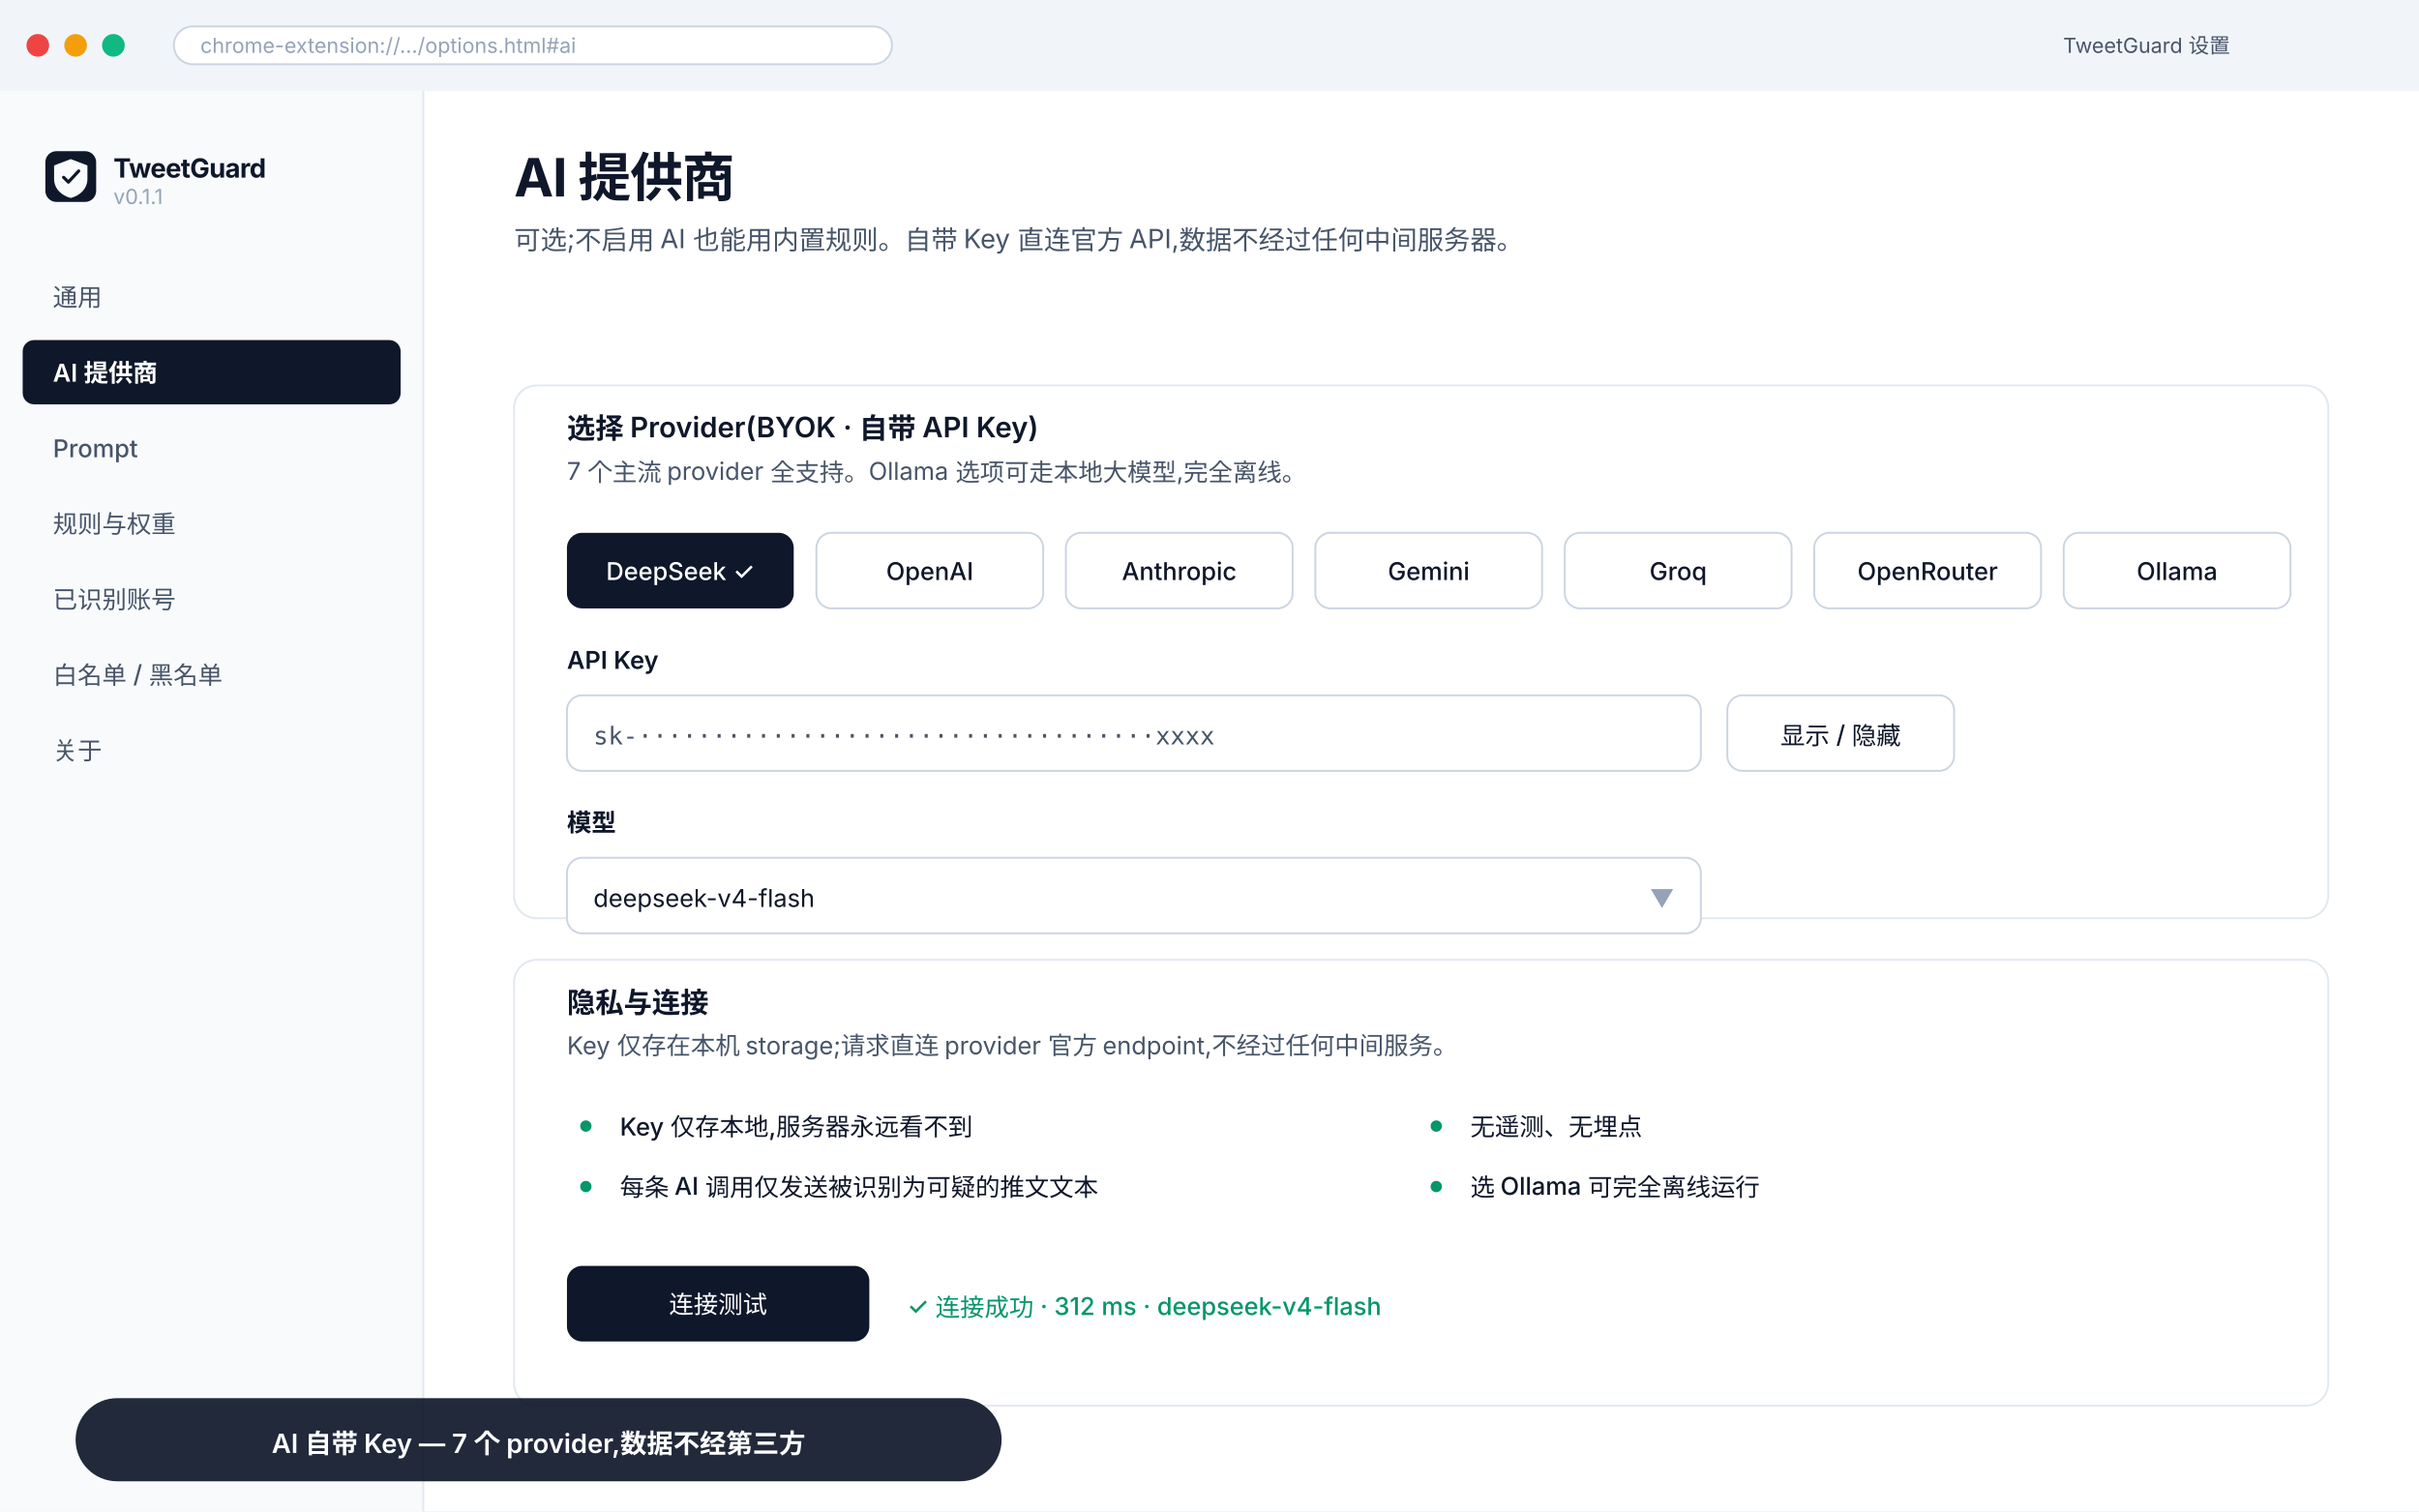
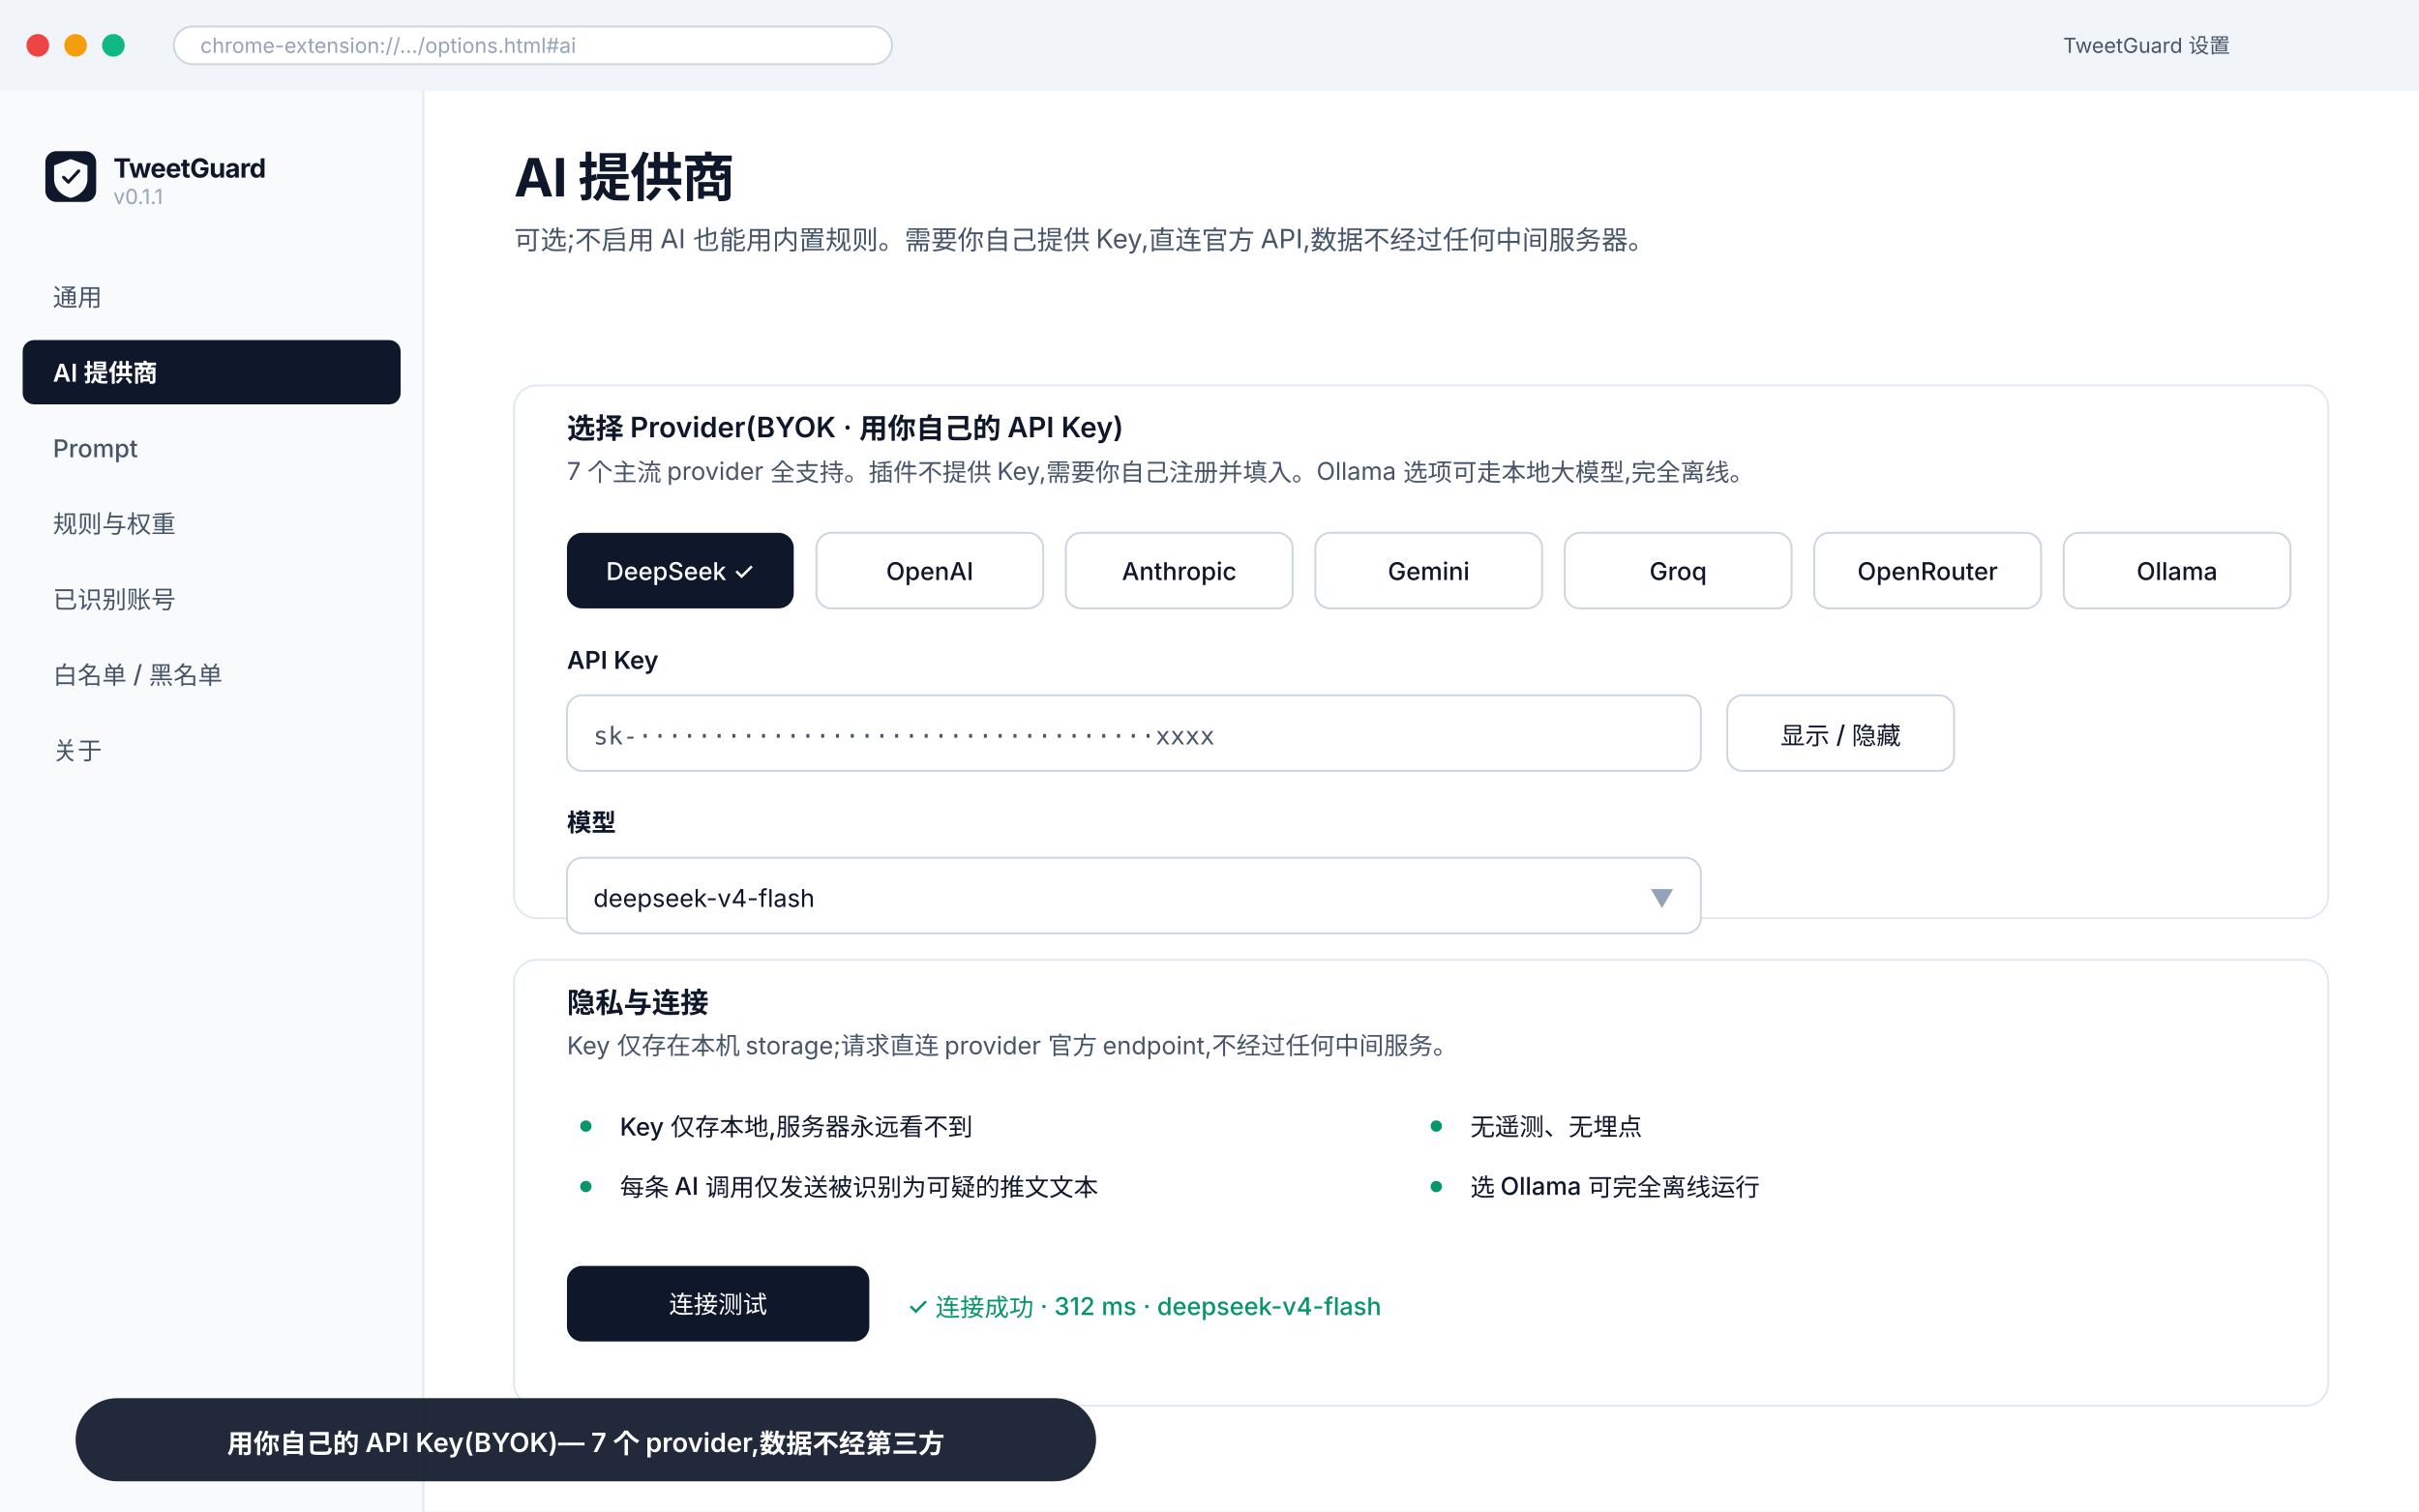
<svg xmlns="http://www.w3.org/2000/svg" width="1280" height="800" viewBox="0 0 1280 800" fill="none" font-family="-apple-system, BlinkMacSystemFont, 'SF Pro Display', 'PingFang SC', sans-serif">
  <rect width="1280" height="800" fill="#E2E8F0" />
  <rect x="0" y="0" width="1280" height="48" fill="#F1F5F9" />
  <circle cx="20" cy="24" r="6" fill="#EF4444" />
  <circle cx="40" cy="24" r="6" fill="#F59E0B" />
  <circle cx="60" cy="24" r="6" fill="#10B981" />
  <rect x="92" y="14" width="380" height="20" rx="10" fill="#FFFFFF" stroke="#CBD5E1" stroke-width="1" />
  <text x="106" y="28" font-size="11" fill="#94A3B8">chrome-extension://.../options.html#ai</text>
  <text x="1180" y="28" font-size="11" fill="#475569" text-anchor="end">TweetGuard 设置</text>
  <rect x="0" y="48" width="1280" height="752" fill="#FFFFFF" />
  <rect x="0" y="48" width="224" height="752" fill="#F8FAFC" />
  <line x1="224" y1="48" x2="224" y2="800" stroke="#E2E8F0" stroke-width="1" />
  <g transform="translate(24, 80)">
    <g transform="scale(0.21)">
      <rect width="128" height="128" rx="28" fill="#0F172A" />
      <path d="M64 20 L22 36 L22 70 C22 94 40 112 64 118 C88 112 106 94 106 70 L106 36 Z" fill="#F8FAFC" />
      <path d="M46 66 L58 78 L84 50" stroke="#0F172A" stroke-width="8" stroke-linecap="round" stroke-linejoin="round" />
    </g>
    <text x="36" y="14" font-size="14" font-weight="700" fill="#0F172A" letter-spacing="-0.3">TweetGuard</text>
    <text x="36" y="28" font-size="11" font-weight="400" fill="#94A3B8">v0.1.1</text>
  </g>
  <g font-size="13" font-weight="500">
    <g transform="translate(0, 140)">
      <text x="28" y="22" fill="#475569">通用</text>
      <rect x="12" y="40" width="200" height="34" rx="6" fill="#0F172A" />
      <text x="28" y="62" fill="#FFFFFF" font-weight="600">AI 提供商</text>
      <text x="28" y="102" fill="#475569">Prompt</text>
      <text x="28" y="142" fill="#475569">规则与权重</text>
      <text x="28" y="182" fill="#475569">已识别账号</text>
      <text x="28" y="222" fill="#475569">白名单 / 黑名单</text>
      <text x="28" y="262" fill="#475569">关于</text>
    </g>
  </g>
  <g transform="translate(224, 48)">
    <g transform="translate(48, 56)">
      <text font-size="28" font-weight="700" fill="#0F172A" letter-spacing="-0.5">AI 提供商</text>
-       <text y="28" font-size="14" fill="#475569">可选;不启用 AI 也能用内置规则。自带 Key 直连官方 API,数据不经过任何中间服务器。</text>
+       <text y="28" font-size="14" fill="#475569">可选;不启用 AI 也能用内置规则。需要你自己提供 Key,直连官方 API,数据不经过任何中间服务器。</text>
    </g>
    <g transform="translate(48, 156)">
      <rect width="960" height="282" rx="12" fill="#FFFFFF" stroke="#E2E8F0" stroke-width="1" />
      <g transform="translate(28, 28)">
-         <text font-size="15" font-weight="600" fill="#0F172A">选择 Provider(BYOK · 自带 API Key)</text>
-         <text y="22" font-size="13" fill="#475569">7 个主流 provider 全支持。Ollama 选项可走本地大模型,完全离线。</text>
+         <text font-size="15" font-weight="600" fill="#0F172A">选择 Provider(BYOK · 用你自己的 API Key)</text>
+         <text y="22" font-size="13" fill="#475569">7 个主流 provider 全支持。插件不提供 Key,需要你自己注册并填入。Ollama 选项可走本地大模型,完全离线。</text>
        <g transform="translate(0, 50)" font-size="13" font-weight="500">
          <rect width="120" height="40" rx="8" fill="#0F172A" />
          <text x="60" y="25" fill="#FFFFFF" text-anchor="middle">DeepSeek ✓</text>
          <rect x="132" width="120" height="40" rx="8" fill="#FFFFFF" stroke="#CBD5E1" stroke-width="1" />
          <text x="192" y="25" fill="#0F172A" text-anchor="middle">OpenAI</text>
          <rect x="264" width="120" height="40" rx="8" fill="#FFFFFF" stroke="#CBD5E1" stroke-width="1" />
          <text x="324" y="25" fill="#0F172A" text-anchor="middle">Anthropic</text>
          <rect x="396" width="120" height="40" rx="8" fill="#FFFFFF" stroke="#CBD5E1" stroke-width="1" />
          <text x="456" y="25" fill="#0F172A" text-anchor="middle">Gemini</text>
          <rect x="528" width="120" height="40" rx="8" fill="#FFFFFF" stroke="#CBD5E1" stroke-width="1" />
          <text x="588" y="25" fill="#0F172A" text-anchor="middle">Groq</text>
          <rect x="660" width="120" height="40" rx="8" fill="#FFFFFF" stroke="#CBD5E1" stroke-width="1" />
          <text x="720" y="25" fill="#0F172A" text-anchor="middle">OpenRouter</text>
          <rect x="792" width="120" height="40" rx="8" fill="#FFFFFF" stroke="#CBD5E1" stroke-width="1" />
          <text x="852" y="25" fill="#0F172A" text-anchor="middle">Ollama</text>
        </g>
        <g transform="translate(0, 122)">
          <text font-size="13" font-weight="600" fill="#0F172A">API Key</text>
          <rect y="14" width="600" height="40" rx="8" fill="#FFFFFF" stroke="#CBD5E1" stroke-width="1" />
          <text x="14" y="40" font-size="13" font-family="Menlo, monospace" fill="#475569">sk-···································xxxx</text>
          <rect x="614" y="14" width="120" height="40" rx="8" fill="#FFFFFF" stroke="#CBD5E1" stroke-width="1" />
          <text x="674" y="40" font-size="13" font-weight="500" fill="#0F172A" text-anchor="middle">显示 / 隐藏</text>
          <text y="86" font-size="13" font-weight="600" fill="#0F172A">模型</text>
          <rect y="100" width="600" height="40" rx="8" fill="#FFFFFF" stroke="#CBD5E1" stroke-width="1" />
          <text x="14" y="126" font-size="13" fill="#0F172A">deepseek-v4-flash</text>
          <text x="586" y="126" font-size="13" fill="#94A3B8" text-anchor="end">▼</text>
        </g>
      </g>
    </g>
    <g transform="translate(48, 460)">
      <rect width="960" height="236" rx="12" fill="#FFFFFF" stroke="#E2E8F0" stroke-width="1" />
      <g transform="translate(28, 28)">
        <text font-size="15" font-weight="600" fill="#0F172A">隐私与连接</text>
        <text y="22" font-size="13" fill="#475569">Key 仅存在本机 storage;请求直连 provider 官方 endpoint,不经过任何中间服务。</text>
        <g transform="translate(0, 50)" font-size="13">
          <g>
            <circle cx="10" cy="10" r="3" fill="#059669" />
            <text x="28" y="15" font-weight="500" fill="#0F172A">Key 仅存本地,服务器永远看不到</text>
          </g>
          <g transform="translate(450, 0)">
            <circle cx="10" cy="10" r="3" fill="#059669" />
            <text x="28" y="15" font-weight="500" fill="#0F172A">无遥测、无埋点</text>
          </g>
          <g transform="translate(0, 32)">
            <circle cx="10" cy="10" r="3" fill="#059669" />
            <text x="28" y="15" font-weight="500" fill="#0F172A">每条 AI 调用仅发送被识别为可疑的推文文本</text>
          </g>
          <g transform="translate(450, 32)">
            <circle cx="10" cy="10" r="3" fill="#059669" />
            <text x="28" y="15" font-weight="500" fill="#0F172A">选 Ollama 可完全离线运行</text>
          </g>
        </g>
        <g transform="translate(0, 134)">
          <rect width="160" height="40" rx="8" fill="#0F172A" />
          <text x="80" y="25" font-size="13" font-weight="500" fill="#FFFFFF" text-anchor="middle">连接测试</text>
          <text x="180" y="26" font-size="13" font-weight="500" fill="#059669">✓ 连接成功 · 312 ms · deepseek-v4-flash</text>
        </g>
      </g>
    </g>
  </g>
  <g transform="translate(40, 740)" opacity="0.92">
-     <rect width="490" height="44" rx="22" fill="#0F172A" />
-     <text x="245" y="29" font-size="14" font-weight="600" fill="#FFFFFF" text-anchor="middle">AI 自带 Key — 7 个 provider,数据不经第三方</text>
+     <rect width="540" height="44" rx="22" fill="#0F172A" />
+     <text x="270" y="29" font-size="14" font-weight="600" fill="#FFFFFF" text-anchor="middle">用你自己的 API Key(BYOK)— 7 个 provider,数据不经第三方</text>
  </g>
</svg>
